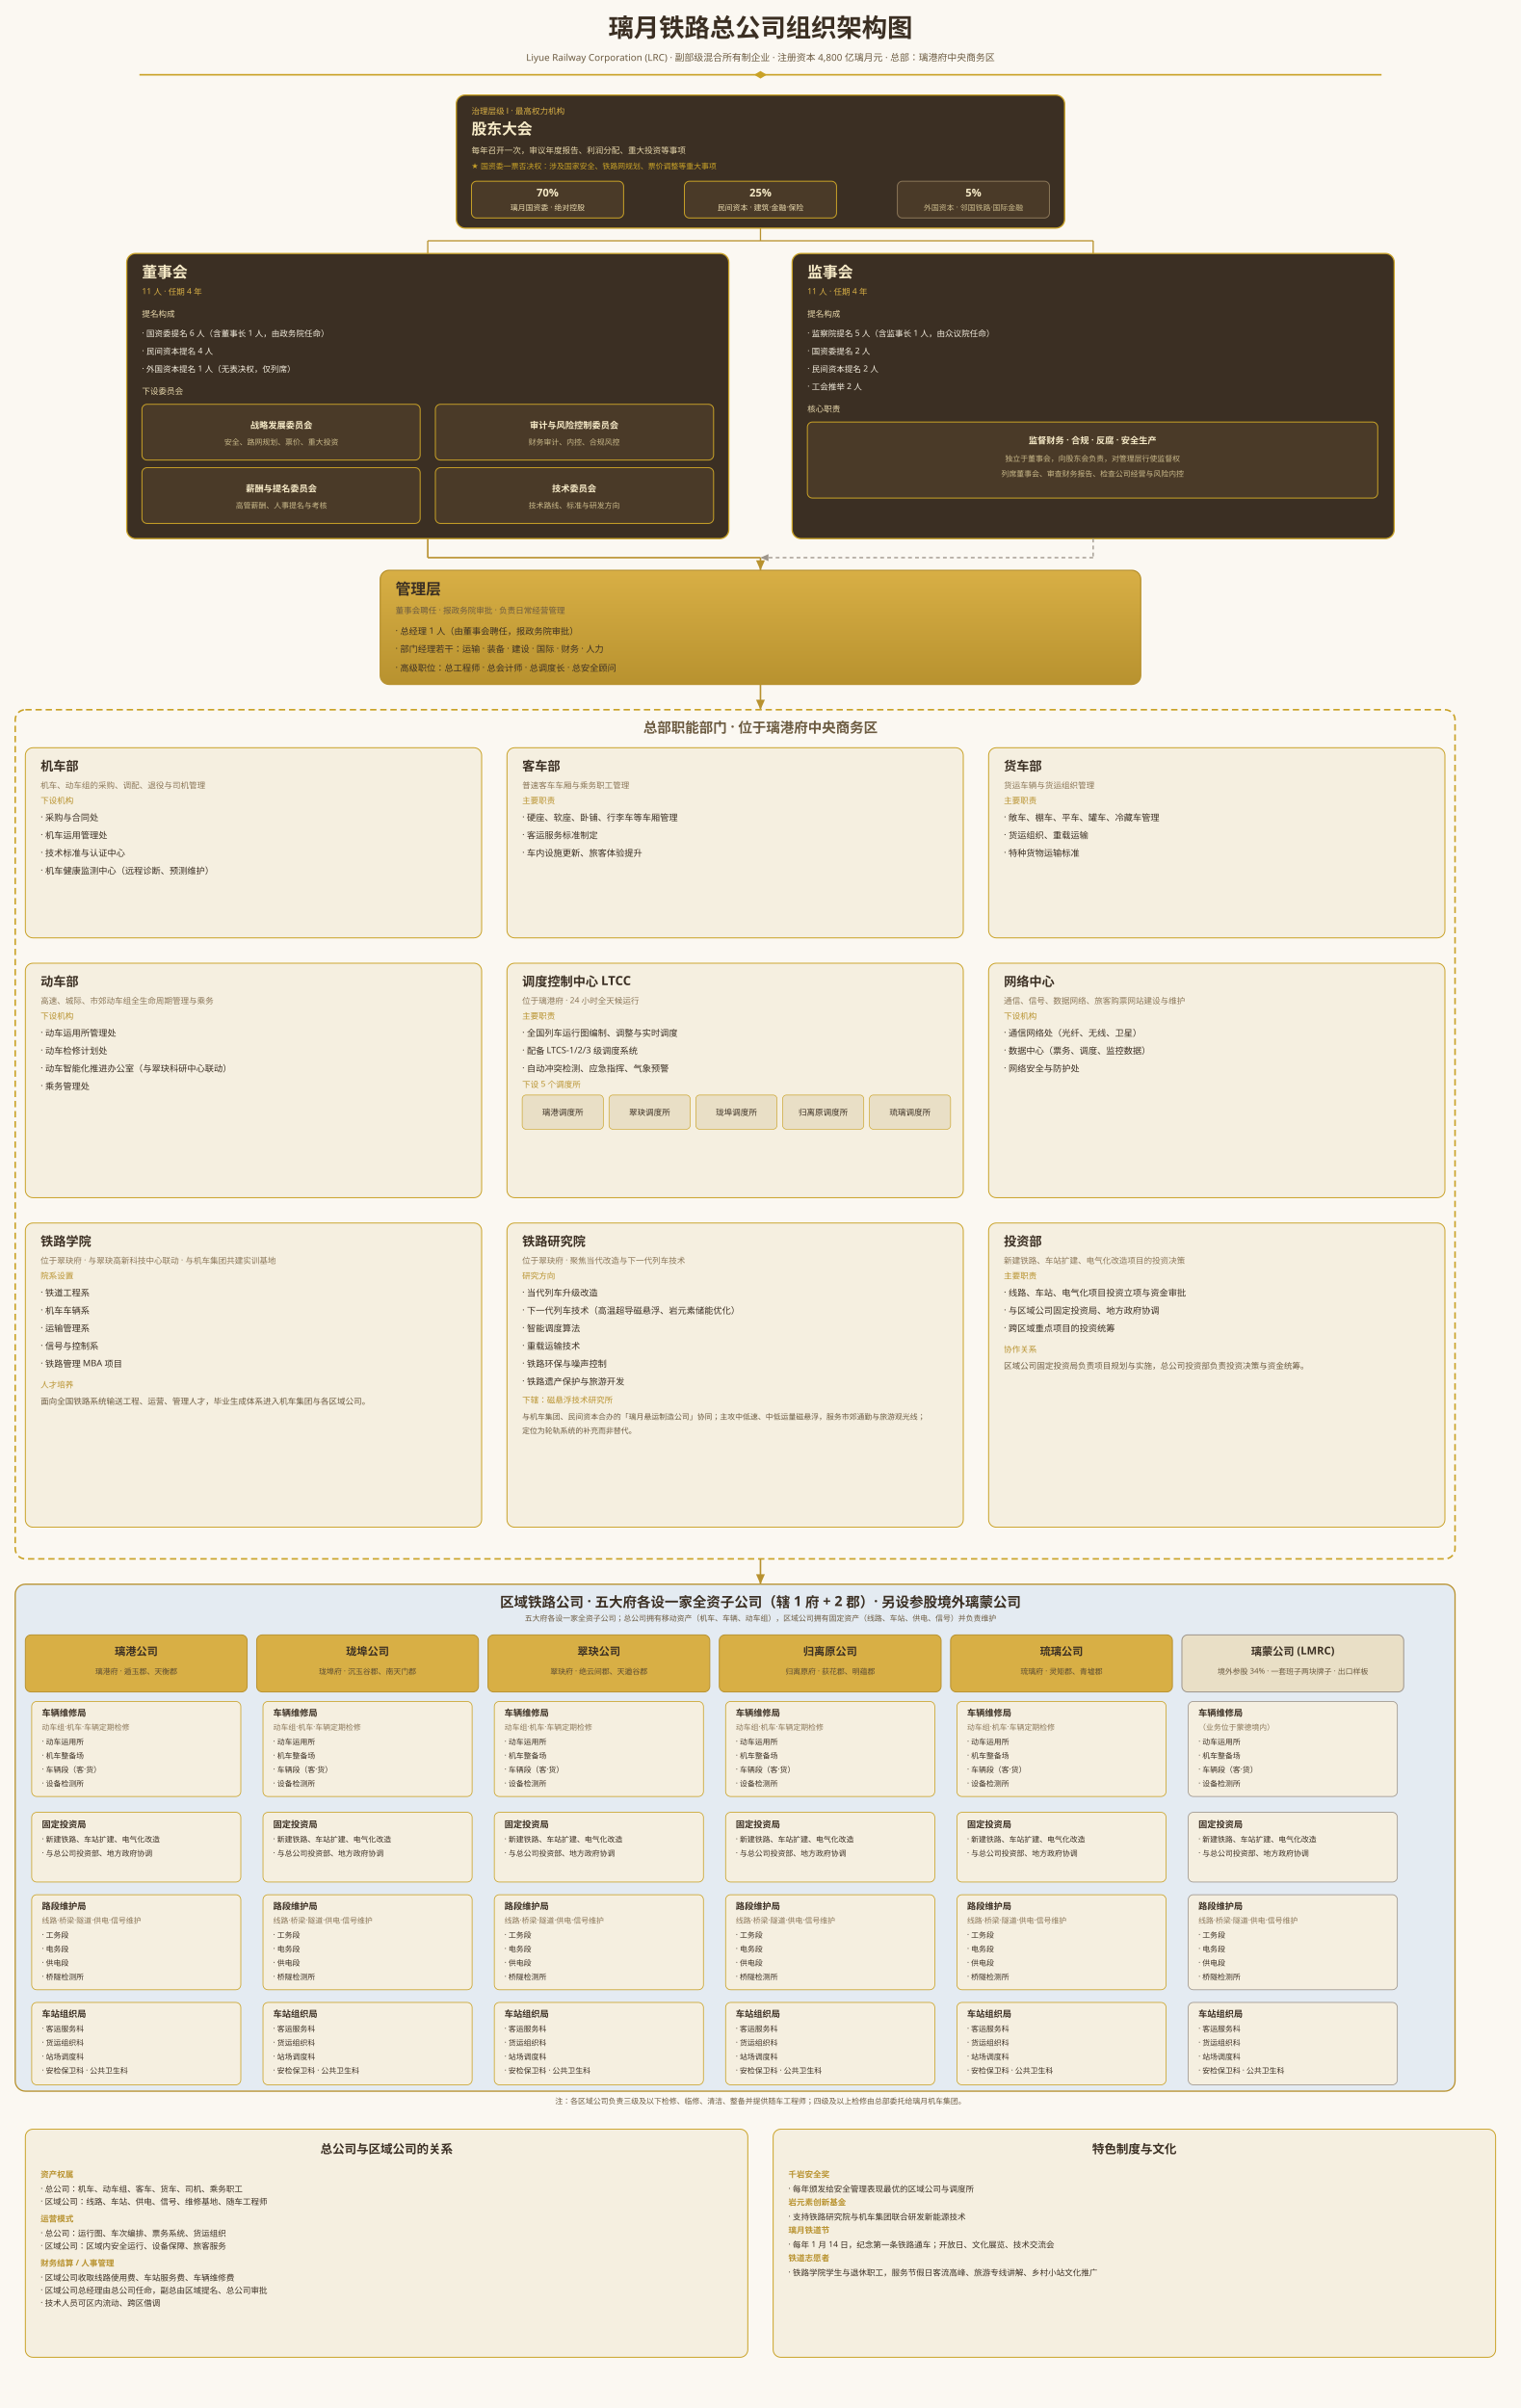
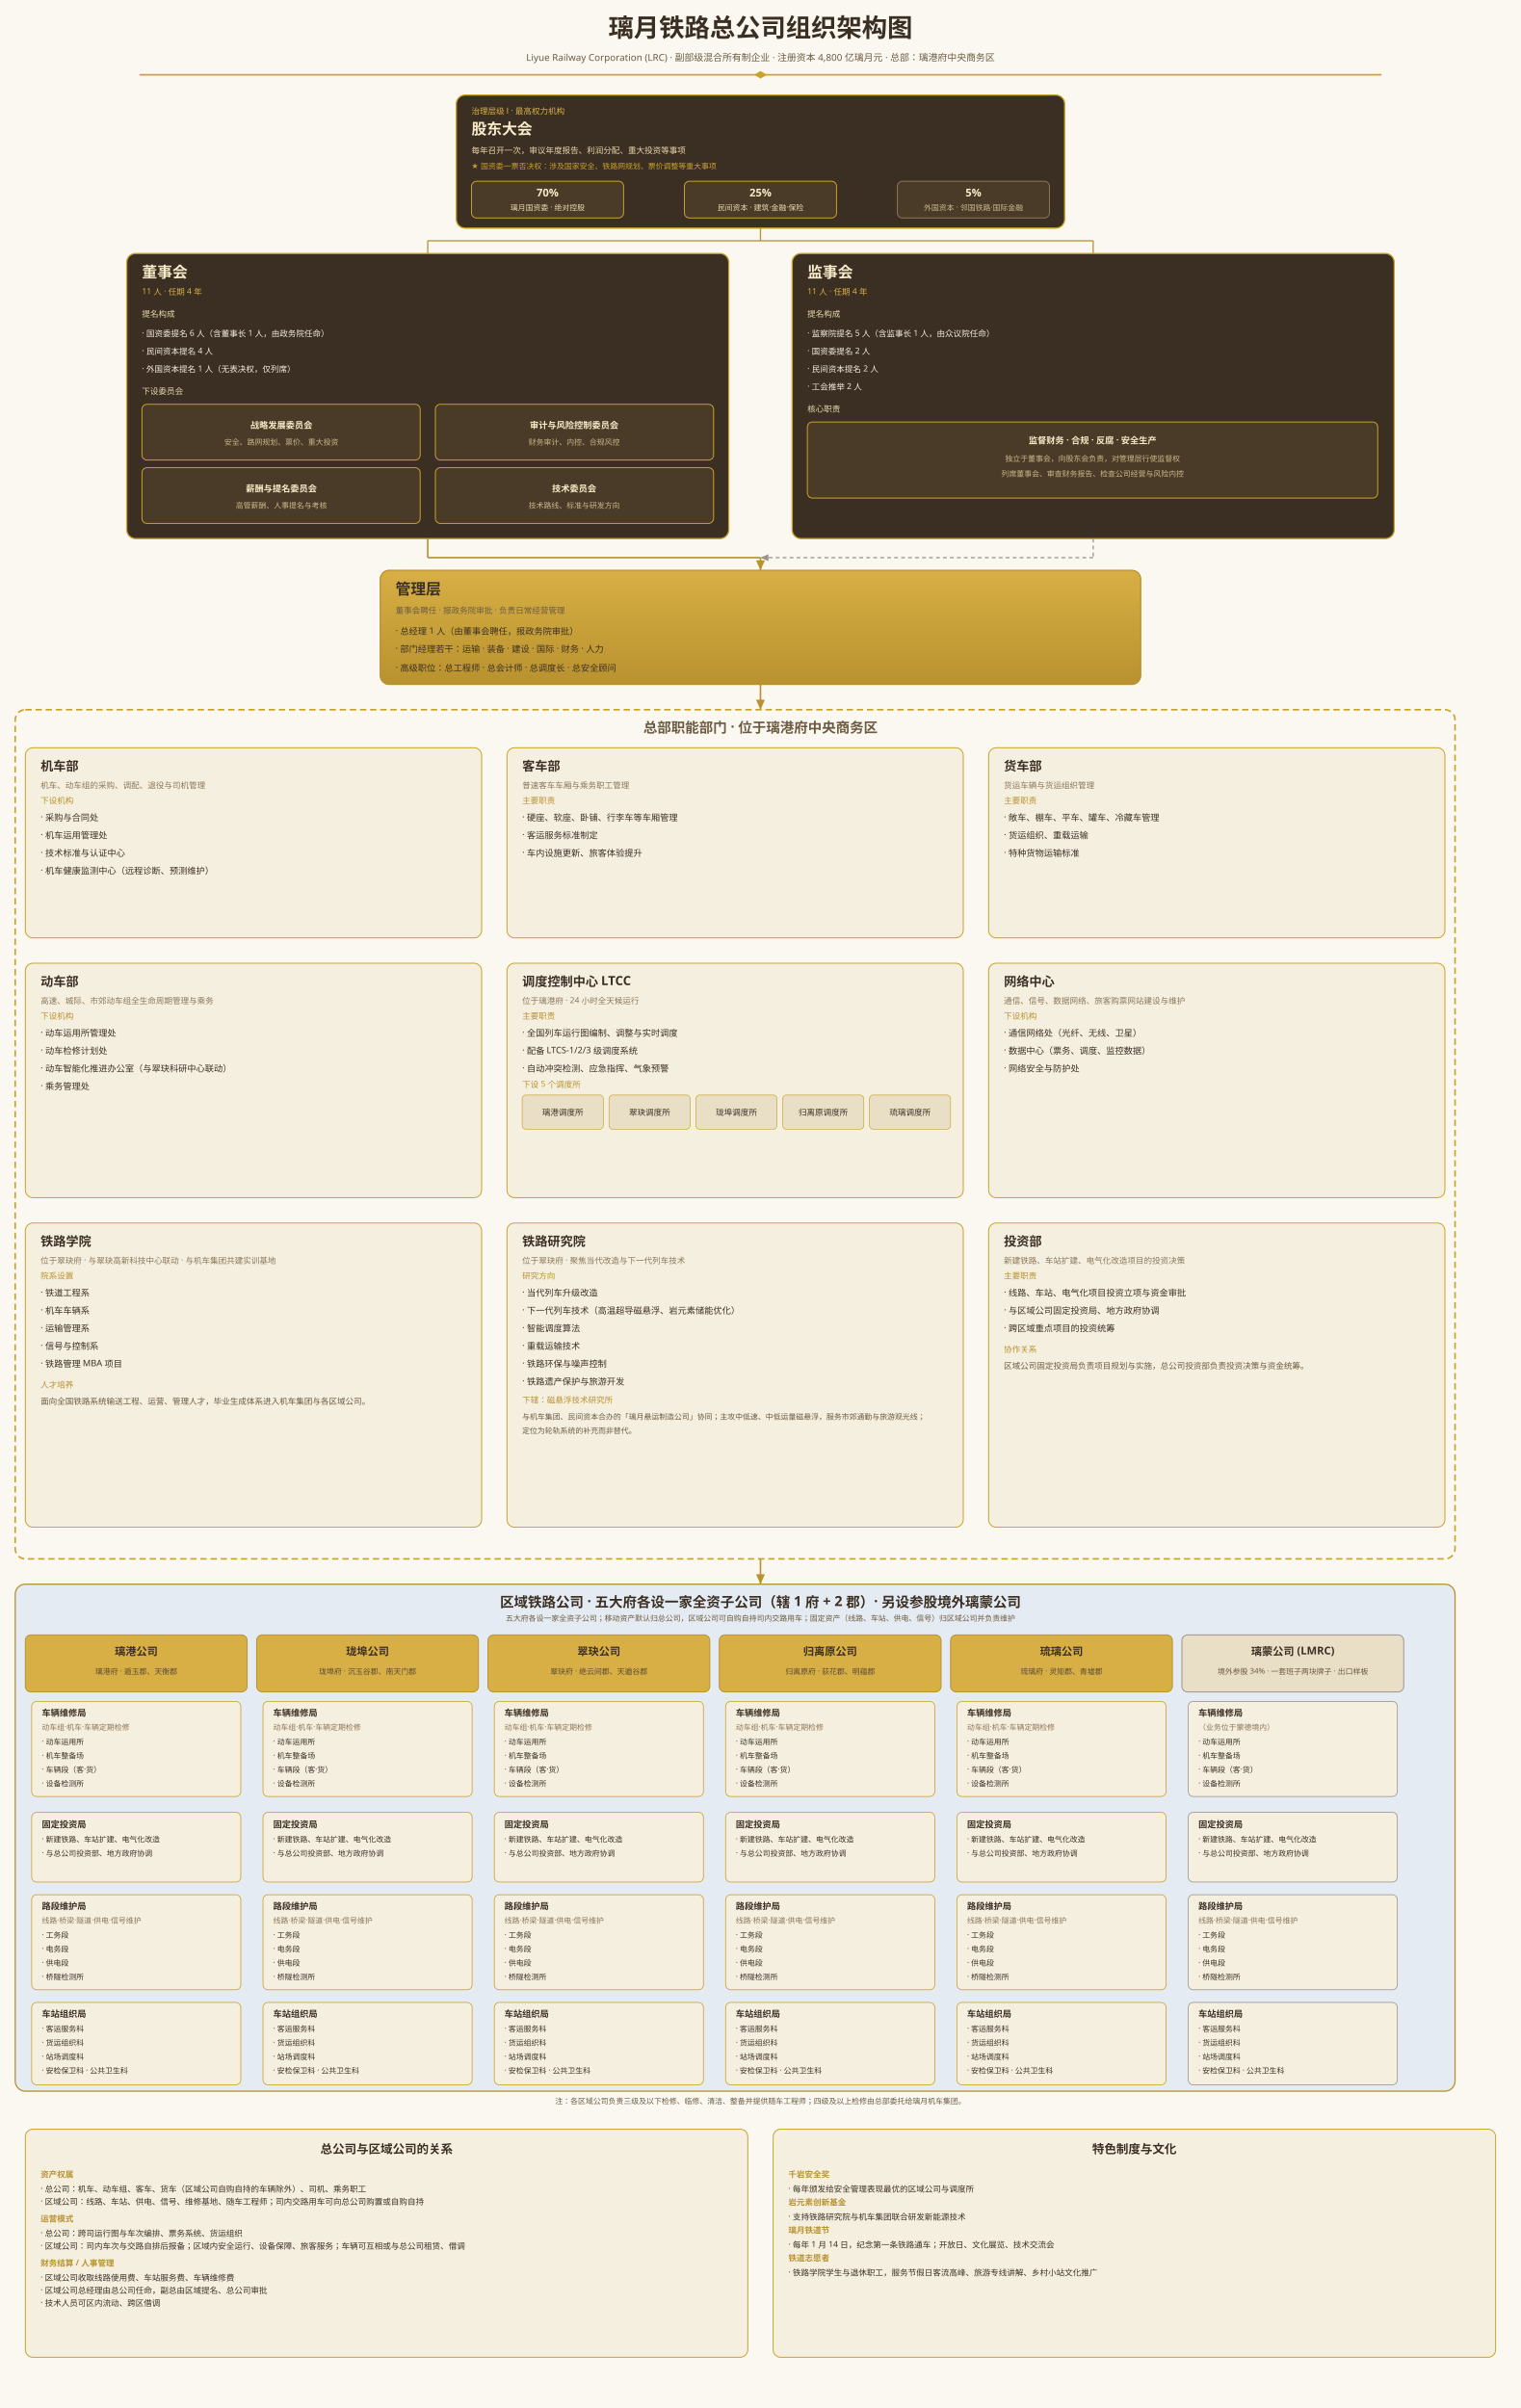
<svg xmlns="http://www.w3.org/2000/svg" viewBox="0 0 2400 3800" font-family="'Microsoft YaHei','PingFang SC','Noto Sans SC',sans-serif">
  <defs>
    <linearGradient id="goldTop" x1="0" y1="0" x2="0" y2="1">
      <stop offset="0" stop-color="#D8AF45" />
      <stop offset="1" stop-color="#B8922F" />
    </linearGradient>
    <marker id="arrow" viewBox="0 0 10 10" refX="9" refY="5" markerWidth="7" markerHeight="7" orient="auto-start-reverse">
      <path d="M 0 1 L 9 5 L 0 9 Z" fill="#B8922F" />
    </marker>
    <marker id="arrowDash" viewBox="0 0 10 10" refX="9" refY="5" markerWidth="7" markerHeight="7" orient="auto-start-reverse">
      <path d="M 0 1 L 9 5 L 0 9 Z" fill="#9C948A" />
    </marker>
  </defs>
  <rect width="2400" height="3800" fill="#FBF8F2" />
  <text x="1200" y="58" text-anchor="middle" font-size="40" font-weight="700" fill="#3B2F23">璃月铁路总公司组织架构图</text>
  <text x="1200" y="96" text-anchor="middle" font-size="15" fill="#6B5A40">Liyue Railway Corporation (LRC) · 副部级混合所有制企业 · 注册资本 4,800 亿璃月元 · 总部：璃港府中央商务区</text>
  <line x1="220" y1="118" x2="2180" y2="118" stroke="#C9A227" stroke-width="2.5" />
  <polygon points="1200,112 1210,118 1200,124 1190,118" fill="#C9A227" />
  <g>
    <rect x="720" y="150" width="960" height="210" rx="14" fill="#3B2F23" stroke="#C9A227" stroke-width="2" />
    <text x="744" y="180" font-size="13" fill="#D8AF45">治理层级 Ⅰ · 最高权力机构</text>
    <text x="744" y="212" font-size="24" font-weight="700" fill="#F7EBC8">股东大会</text>
    <text x="744" y="242" font-size="13" fill="#E8D8AC">每年召开一次，审议年度报告、利润分配、重大投资等事项</text>
    <text x="744" y="266" font-size="12" fill="#C9A227">★ 国资委一票否决权：涉及国家安全、铁路网规划、票价调整等重大事项</text>
    <g>
      <rect x="744" y="286" width="240" height="58" rx="8" fill="#4A3A28" stroke="#C9A227" stroke-width="1.5" />
      <text x="864" y="310" text-anchor="middle" font-size="17" font-weight="700" fill="#F7EBC8">70%</text>
      <text x="864" y="332" text-anchor="middle" font-size="12" fill="#E8D8AC">璃月国资委 · 绝对控股</text>
      <rect x="1080" y="286" width="240" height="58" rx="8" fill="#4A3A28" stroke="#C9A227" stroke-width="1.5" />
      <text x="1200" y="310" text-anchor="middle" font-size="17" font-weight="700" fill="#F7EBC8">25%</text>
      <text x="1200" y="332" text-anchor="middle" font-size="12" fill="#E8D8AC">民间资本 · 建筑·金融·保险</text>
      <rect x="1416" y="286" width="240" height="58" rx="8" fill="#4A3A28" stroke="#8A7658" stroke-width="1.5" />
      <text x="1536" y="310" text-anchor="middle" font-size="17" font-weight="700" fill="#F7EBC8">5%</text>
      <text x="1536" y="332" text-anchor="middle" font-size="12" fill="#C9B98A">外国资本 · 邻国铁路·国际金融</text>
    </g>
  </g>
  <path d="M 675 400 V 380 M 1725 380 V 400 M 675 380 H 1725 M 1200 360 V 380" fill="none" stroke="#B8922F" stroke-width="2" />
  <g>
    <rect x="200" y="400" width="950" height="450" rx="14" fill="#3B2F23" stroke="#C9A227" stroke-width="2" />
    <text x="224" y="438" font-size="24" font-weight="700" fill="#F7EBC8">董事会</text>
    <text x="224" y="464" font-size="13" fill="#D8AF45">11 人 · 任期 4 年</text>
    <text x="224" y="500" font-size="13" fill="#E8D8AC">提名构成</text>
    <text x="224" y="530" font-size="13" fill="#F3EDDE">· 国资委提名 6 人（含董事长 1 人，由政务院任命）</text>
    <text x="224" y="558" font-size="13" fill="#F3EDDE">· 民间资本提名 4 人</text>
    <text x="224" y="586" font-size="13" fill="#F3EDDE">· 外国资本提名 1 人（无表决权，仅列席）</text>
    <text x="224" y="622" font-size="13" fill="#E8D8AC">下设委员会</text>
    <rect x="224" y="638" width="439" height="88" rx="8" fill="#4A3A28" stroke="#C9A227" stroke-width="1.5" />
    <text x="444" y="676" text-anchor="middle" font-size="14" font-weight="700" fill="#F7EBC8">战略发展委员会</text>
    <text x="444" y="702" text-anchor="middle" font-size="12" fill="#C9B98A">安全、路网规划、票价、重大投资</text>
    <rect x="687" y="638" width="439" height="88" rx="8" fill="#4A3A28" stroke="#C9A227" stroke-width="1.5" />
    <text x="906" y="676" text-anchor="middle" font-size="14" font-weight="700" fill="#F7EBC8">审计与风险控制委员会</text>
    <text x="906" y="702" text-anchor="middle" font-size="12" fill="#C9B98A">财务审计、内控、合规风控</text>
    <rect x="224" y="738" width="439" height="88" rx="8" fill="#4A3A28" stroke="#C9A227" stroke-width="1.5" />
    <text x="444" y="776" text-anchor="middle" font-size="14" font-weight="700" fill="#F7EBC8">薪酬与提名委员会</text>
    <text x="444" y="802" text-anchor="middle" font-size="12" fill="#C9B98A">高管薪酬、人事提名与考核</text>
    <rect x="687" y="738" width="439" height="88" rx="8" fill="#4A3A28" stroke="#C9A227" stroke-width="1.5" />
    <text x="906" y="776" text-anchor="middle" font-size="14" font-weight="700" fill="#F7EBC8">技术委员会</text>
    <text x="906" y="802" text-anchor="middle" font-size="12" fill="#C9B98A">技术路线、标准与研发方向</text>
  </g>
  <g>
    <rect x="1250" y="400" width="950" height="450" rx="14" fill="#3B2F23" stroke="#C9A227" stroke-width="2" />
    <text x="1274" y="438" font-size="24" font-weight="700" fill="#F7EBC8">监事会</text>
    <text x="1274" y="464" font-size="13" fill="#D8AF45">11 人 · 任期 4 年</text>
    <text x="1274" y="500" font-size="13" fill="#E8D8AC">提名构成</text>
    <text x="1274" y="530" font-size="13" fill="#F3EDDE">· 监察院提名 5 人（含监事长 1 人，由众议院任命）</text>
    <text x="1274" y="558" font-size="13" fill="#F3EDDE">· 国资委提名 2 人</text>
    <text x="1274" y="586" font-size="13" fill="#F3EDDE">· 民间资本提名 2 人</text>
    <text x="1274" y="614" font-size="13" fill="#F3EDDE">· 工会推举 2 人</text>
    <text x="1274" y="650" font-size="13" fill="#E8D8AC">核心职责</text>
    <rect x="1274" y="666" width="900" height="120" rx="8" fill="#4A3A28" stroke="#C9A227" stroke-width="1.5" />
    <text x="1724" y="700" text-anchor="middle" font-size="14" font-weight="700" fill="#F7EBC8">监督财务 · 合规 · 反腐 · 安全生产</text>
    <text x="1724" y="728" text-anchor="middle" font-size="12" fill="#C9B98A">独立于董事会，向股东会负责，对管理层行使监督权</text>
    <text x="1724" y="752" text-anchor="middle" font-size="12" fill="#C9B98A">列席董事会、审查财务报告、检查公司经营与风险内控</text>
  </g>
  <path d="M 675 850 V 880 M 675 880 H 1200 M 1200 880 V 900" fill="none" stroke="#B8922F" stroke-width="2.5" marker-end="url(#arrow)" />
  <path d="M 1725 850 V 880 M 1725 880 H 1200" fill="none" stroke="#9C948A" stroke-width="2" stroke-dasharray="6 5" marker-end="url(#arrowDash)" />
  <g>
    <rect x="600" y="900" width="1200" height="180" rx="14" fill="url(#goldTop)" stroke="#B8922F" stroke-width="2" />
    <text x="624" y="938" font-size="24" font-weight="700" fill="#3B2F23">管理层</text>
    <text x="624" y="968" font-size="13" fill="#6B5A40">董事会聘任 · 报政务院审批 · 负责日常经营管理</text>
    <text x="624" y="1000" font-size="14" fill="#3B2F23">· 总经理 1 人（由董事会聘任，报政务院审批）</text>
    <text x="624" y="1028" font-size="14" fill="#3B2F23">· 部门经理若干：运输 · 装备 · 建设 · 国际 · 财务 · 人力</text>
    <text x="624" y="1058" font-size="14" fill="#3B2F23">· 高级职位：总工程师 · 总会计师 · 总调度长 · 总安全顾问</text>
  </g>
  <path d="M 1200 1080 V 1120" fill="none" stroke="#B8922F" stroke-width="2.5" marker-end="url(#arrow)" />
  <g>
    <rect x="24" y="1120" width="2272" height="1340" rx="16" fill="none" stroke="#C9A227" stroke-width="2.5" stroke-dasharray="10 6" />
    <text x="1200" y="1156" text-anchor="middle" font-size="22" font-weight="700" fill="#6B5A40">总部职能部门 · 位于璃港府中央商务区</text>
    <g>
      <rect x="40" y="1180" width="720" height="300" rx="12" fill="#F5EFE0" stroke="#C9A227" stroke-width="1.5" />
      <text x="64" y="1216" font-size="20" font-weight="700" fill="#3B2F23">机车部</text>
      <text x="64" y="1244" font-size="13" fill="#8A7658">机车、动车组的采购、调配、退役与司机管理</text>
      <text x="64" y="1268" font-size="13" fill="#B8922F">下设机构</text>
      <text x="64" y="1294" font-size="14" fill="#3B2F23">· 采购与合同处</text>
      <text x="64" y="1322" font-size="14" fill="#3B2F23">· 机车运用管理处</text>
      <text x="64" y="1350" font-size="14" fill="#3B2F23">· 技术标准与认证中心</text>
      <text x="64" y="1378" font-size="14" fill="#3B2F23">· 机车健康监测中心（远程诊断、预测维护）</text>
    </g>
    <g>
      <rect x="800" y="1180" width="720" height="300" rx="12" fill="#F5EFE0" stroke="#C9A227" stroke-width="1.5" />
      <text x="824" y="1216" font-size="20" font-weight="700" fill="#3B2F23">客车部</text>
      <text x="824" y="1244" font-size="13" fill="#8A7658">普速客车车厢与乘务职工管理</text>
      <text x="824" y="1268" font-size="13" fill="#B8922F">主要职责</text>
      <text x="824" y="1294" font-size="14" fill="#3B2F23">· 硬座、软座、卧铺、行李车等车厢管理</text>
      <text x="824" y="1322" font-size="14" fill="#3B2F23">· 客运服务标准制定</text>
      <text x="824" y="1350" font-size="14" fill="#3B2F23">· 车内设施更新、旅客体验提升</text>
    </g>
    <g>
      <rect x="1560" y="1180" width="720" height="300" rx="12" fill="#F5EFE0" stroke="#C9A227" stroke-width="1.5" />
      <text x="1584" y="1216" font-size="20" font-weight="700" fill="#3B2F23">货车部</text>
      <text x="1584" y="1244" font-size="13" fill="#8A7658">货运车辆与货运组织管理</text>
      <text x="1584" y="1268" font-size="13" fill="#B8922F">主要职责</text>
      <text x="1584" y="1294" font-size="14" fill="#3B2F23">· 敞车、棚车、平车、罐车、冷藏车管理</text>
      <text x="1584" y="1322" font-size="14" fill="#3B2F23">· 货运组织、重载运输</text>
      <text x="1584" y="1350" font-size="14" fill="#3B2F23">· 特种货物运输标准</text>
    </g>
    <g>
      <rect x="40" y="1520" width="720" height="370" rx="12" fill="#F5EFE0" stroke="#C9A227" stroke-width="1.5" />
      <text x="64" y="1556" font-size="20" font-weight="700" fill="#3B2F23">动车部</text>
      <text x="64" y="1584" font-size="13" fill="#8A7658">高速、城际、市郊动车组全生命周期管理与乘务</text>
      <text x="64" y="1608" font-size="13" fill="#B8922F">下设机构</text>
      <text x="64" y="1634" font-size="14" fill="#3B2F23">· 动车运用所管理处</text>
      <text x="64" y="1662" font-size="14" fill="#3B2F23">· 动车检修计划处</text>
      <text x="64" y="1690" font-size="14" fill="#3B2F23">· 动车智能化推进办公室（与翠玦科研中心联动）</text>
      <text x="64" y="1718" font-size="14" fill="#3B2F23">· 乘务管理处</text>
    </g>
    <g>
      <rect x="800" y="1520" width="720" height="370" rx="12" fill="#F5EFE0" stroke="#C9A227" stroke-width="1.5" />
      <text x="824" y="1556" font-size="20" font-weight="700" fill="#3B2F23">调度控制中心 LTCC</text>
      <text x="824" y="1584" font-size="13" fill="#8A7658">位于璃港府 · 24 小时全天候运行</text>
      <text x="824" y="1608" font-size="13" fill="#B8922F">主要职责</text>
      <text x="824" y="1634" font-size="14" fill="#3B2F23">· 全国列车运行图编制、调整与实时调度</text>
      <text x="824" y="1662" font-size="14" fill="#3B2F23">· 配备 LTCS-1/2/3 级调度系统</text>
      <text x="824" y="1690" font-size="14" fill="#3B2F23">· 自动冲突检测、应急指挥、气象预警</text>
      <text x="824" y="1716" font-size="13" fill="#B8922F">下设 5 个调度所</text>
      <g>
        <rect x="824" y="1728" width="128" height="54" rx="6" fill="#E9DFC6" stroke="#C9A227" stroke-width="1" />
        <text x="888" y="1760" text-anchor="middle" font-size="13" fill="#3B2F23">璃港调度所</text>
        <rect x="961" y="1728" width="128" height="54" rx="6" fill="#E9DFC6" stroke="#C9A227" stroke-width="1" />
        <text x="1025" y="1760" text-anchor="middle" font-size="13" fill="#3B2F23">翠玦调度所</text>
        <rect x="1098" y="1728" width="128" height="54" rx="6" fill="#E9DFC6" stroke="#C9A227" stroke-width="1" />
        <text x="1162" y="1760" text-anchor="middle" font-size="13" fill="#3B2F23">珑埠调度所</text>
        <rect x="1235" y="1728" width="128" height="54" rx="6" fill="#E9DFC6" stroke="#C9A227" stroke-width="1" />
        <text x="1299" y="1760" text-anchor="middle" font-size="13" fill="#3B2F23">归离原调度所</text>
        <rect x="1372" y="1728" width="128" height="54" rx="6" fill="#E9DFC6" stroke="#C9A227" stroke-width="1" />
        <text x="1436" y="1760" text-anchor="middle" font-size="13" fill="#3B2F23">琉璃调度所</text>
      </g>
    </g>
    <g>
      <rect x="1560" y="1520" width="720" height="370" rx="12" fill="#F5EFE0" stroke="#C9A227" stroke-width="1.5" />
      <text x="1584" y="1556" font-size="20" font-weight="700" fill="#3B2F23">网络中心</text>
      <text x="1584" y="1584" font-size="13" fill="#8A7658">通信、信号、数据网络、旅客购票网站建设与维护</text>
      <text x="1584" y="1608" font-size="13" fill="#B8922F">下设机构</text>
      <text x="1584" y="1634" font-size="14" fill="#3B2F23">· 通信网络处（光纤、无线、卫星）</text>
      <text x="1584" y="1662" font-size="14" fill="#3B2F23">· 数据中心（票务、调度、监控数据）</text>
      <text x="1584" y="1690" font-size="14" fill="#3B2F23">· 网络安全与防护处</text>
    </g>
    <g>
      <rect x="40" y="1930" width="720" height="480" rx="12" fill="#F5EFE0" stroke="#C9A227" stroke-width="1.5" />
      <text x="64" y="1966" font-size="20" font-weight="700" fill="#3B2F23">铁路学院</text>
      <text x="64" y="1994" font-size="13" fill="#8A7658">位于翠玦府 · 与翠玦高新科技中心联动 · 与机车集团共建实训基地</text>
      <text x="64" y="2018" font-size="13" fill="#B8922F">院系设置</text>
      <text x="64" y="2044" font-size="14" fill="#3B2F23">· 铁道工程系</text>
      <text x="64" y="2072" font-size="14" fill="#3B2F23">· 机车车辆系</text>
      <text x="64" y="2100" font-size="14" fill="#3B2F23">· 运输管理系</text>
      <text x="64" y="2128" font-size="14" fill="#3B2F23">· 信号与控制系</text>
      <text x="64" y="2156" font-size="14" fill="#3B2F23">· 铁路管理 MBA 项目</text>
      <text x="64" y="2190" font-size="13" fill="#B8922F">人才培养</text>
      <text x="64" y="2216" font-size="13" fill="#6B5A40">面向全国铁路系统输送工程、运营、管理人才，毕业生成体系进入机车集团与各区域公司。</text>
    </g>
    <g>
      <rect x="800" y="1930" width="720" height="480" rx="12" fill="#F5EFE0" stroke="#C9A227" stroke-width="1.5" />
      <text x="824" y="1966" font-size="20" font-weight="700" fill="#3B2F23">铁路研究院</text>
      <text x="824" y="1994" font-size="13" fill="#8A7658">位于翠玦府 · 聚焦当代改造与下一代列车技术</text>
      <text x="824" y="2018" font-size="13" fill="#B8922F">研究方向</text>
      <text x="824" y="2044" font-size="14" fill="#3B2F23">· 当代列车升级改造</text>
      <text x="824" y="2072" font-size="14" fill="#3B2F23">· 下一代列车技术（高温超导磁悬浮、岩元素储能优化）</text>
      <text x="824" y="2100" font-size="14" fill="#3B2F23">· 智能调度算法</text>
      <text x="824" y="2128" font-size="14" fill="#3B2F23">· 重载运输技术</text>
      <text x="824" y="2156" font-size="14" fill="#3B2F23">· 铁路环保与噪声控制</text>
      <text x="824" y="2184" font-size="14" fill="#3B2F23">· 铁路遗产保护与旅游开发</text>
      <text x="824" y="2214" font-size="13" fill="#B8922F">下辖：磁悬浮技术研究所</text>
      <text x="824" y="2240" font-size="12" fill="#6B5A40">与机车集团、民间资本合办的「璃月悬运制造公司」协同；主攻中低速、中低运量磁悬浮，服务市郊通勤与旅游观光线；</text>
      <text x="824" y="2262" font-size="12" fill="#6B5A40">定位为轮轨系统的补充而非替代。</text>
    </g>
    <g>
      <rect x="1560" y="1930" width="720" height="480" rx="12" fill="#F5EFE0" stroke="#C9A227" stroke-width="1.5" />
      <text x="1584" y="1966" font-size="20" font-weight="700" fill="#3B2F23">投资部</text>
      <text x="1584" y="1994" font-size="13" fill="#8A7658">新建铁路、车站扩建、电气化改造项目的投资决策</text>
      <text x="1584" y="2018" font-size="13" fill="#B8922F">主要职责</text>
      <text x="1584" y="2044" font-size="14" fill="#3B2F23">· 线路、车站、电气化项目投资立项与资金审批</text>
      <text x="1584" y="2072" font-size="14" fill="#3B2F23">· 与区域公司固定投资局、地方政府协调</text>
      <text x="1584" y="2100" font-size="14" fill="#3B2F23">· 跨区域重点项目的投资统筹</text>
      <text x="1584" y="2134" font-size="13" fill="#B8922F">协作关系</text>
      <text x="1584" y="2160" font-size="13" fill="#6B5A40">区域公司固定投资局负责项目规划与实施，总公司投资部负责投资决策与资金统筹。</text>
    </g>
  </g>
  <path d="M 1200 2460 V 2500" fill="none" stroke="#B8922F" stroke-width="2.5" marker-end="url(#arrow)" />
  <g>
    <rect x="24" y="2500" width="2272" height="800" rx="16" fill="#E4EBF2" stroke="#B8922F" stroke-width="2" />
    <text x="1200" y="2536" text-anchor="middle" font-size="22" font-weight="700" fill="#3B2F23">区域铁路公司 · 五大府各设一家全资子公司（辖 1 府 + 2 郡）· 另设参股境外璃蒙公司</text>
-     <text x="1200" y="2558" text-anchor="middle" font-size="12" fill="#6B5A40">五大府各设一家全资子公司；总公司拥有移动资产（机车、车辆、动车组），区域公司拥有固定资产（线路、车站、供电、信号）并负责维护</text>
+     <text x="1200" y="2558" text-anchor="middle" font-size="12" fill="#6B5A40">五大府各设一家全资子公司；移动资产默认归总公司，区域公司可自购自持司内交路用车；固定资产（线路、车站、供电、信号）归区域公司并负责维护</text>
    <g font-size="15" font-weight="700" fill="#3B2F23">
      <rect x="40" y="2580" width="350" height="90" rx="9" fill="#D8AF45" stroke="#B8922F" stroke-width="1.5" />
      <text x="215" y="2612" text-anchor="middle" font-size="17">璃港公司</text>
      <text x="215" y="2642" text-anchor="middle" font-size="12" font-weight="400" fill="#5A4A30">璃港府 · 遁玉郡、天衡郡</text>
      <rect x="405" y="2580" width="350" height="90" rx="9" fill="#D8AF45" stroke="#B8922F" stroke-width="1.5" />
      <text x="580" y="2612" text-anchor="middle" font-size="17">珑埠公司</text>
      <text x="580" y="2642" text-anchor="middle" font-size="12" font-weight="400" fill="#5A4A30">珑埠府 · 沉玉谷郡、南天门郡</text>
      <rect x="770" y="2580" width="350" height="90" rx="9" fill="#D8AF45" stroke="#B8922F" stroke-width="1.5" />
      <text x="945" y="2612" text-anchor="middle" font-size="17">翠玦公司</text>
      <text x="945" y="2642" text-anchor="middle" font-size="12" font-weight="400" fill="#5A4A30">翠玦府 · 绝云间郡、天遒谷郡</text>
      <rect x="1135" y="2580" width="350" height="90" rx="9" fill="#D8AF45" stroke="#B8922F" stroke-width="1.5" />
      <text x="1310" y="2612" text-anchor="middle" font-size="17">归离原公司</text>
      <text x="1310" y="2642" text-anchor="middle" font-size="12" font-weight="400" fill="#5A4A30">归离原府 · 荻花郡、明蕴郡</text>
      <rect x="1500" y="2580" width="350" height="90" rx="9" fill="#D8AF45" stroke="#B8922F" stroke-width="1.5" />
      <text x="1675" y="2612" text-anchor="middle" font-size="17">琉璃公司</text>
      <text x="1675" y="2642" text-anchor="middle" font-size="12" font-weight="400" fill="#5A4A30">琉璃府 · 灵矩郡、青墟郡</text>
      <rect x="1865" y="2580" width="350" height="90" rx="9" fill="#E9DFC6" stroke="#9C948A" stroke-width="1.5" />
      <text x="2040" y="2612" text-anchor="middle" font-size="17" fill="#3B2F23">璃蒙公司 (LMRC)</text>
      <text x="2040" y="2642" text-anchor="middle" font-size="12" font-weight="400" fill="#6B5A40">境外参股 34% · 一套班子两块牌子 · 出口样板</text>
    </g>
    <g font-size="14" fill="#3B2F23">
      <g>
        <rect x="50" y="2685" width="330" height="150" rx="8" fill="#F5EFE0" stroke="#C9A227" stroke-width="1.2" />
        <text x="66" y="2708" font-size="14" font-weight="700">车辆维修局</text>
        <text x="66" y="2730" font-size="12" fill="#8A7658">动车组·机车·车辆定期检修</text>
        <text x="66" y="2752" font-size="12">· 动车运用所</text>
        <text x="66" y="2774" font-size="12">· 机车整备场</text>
        <text x="66" y="2796" font-size="12">· 车辆段（客·货）</text>
        <text x="66" y="2818" font-size="12">· 设备检测所</text>
        <rect x="415" y="2685" width="330" height="150" rx="8" fill="#F5EFE0" stroke="#C9A227" stroke-width="1.2" />
        <text x="431" y="2708" font-size="14" font-weight="700">车辆维修局</text>
        <text x="431" y="2730" font-size="12" fill="#8A7658">动车组·机车·车辆定期检修</text>
        <text x="431" y="2752" font-size="12">· 动车运用所</text>
        <text x="431" y="2774" font-size="12">· 机车整备场</text>
        <text x="431" y="2796" font-size="12">· 车辆段（客·货）</text>
        <text x="431" y="2818" font-size="12">· 设备检测所</text>
        <rect x="780" y="2685" width="330" height="150" rx="8" fill="#F5EFE0" stroke="#C9A227" stroke-width="1.2" />
        <text x="796" y="2708" font-size="14" font-weight="700">车辆维修局</text>
        <text x="796" y="2730" font-size="12" fill="#8A7658">动车组·机车·车辆定期检修</text>
        <text x="796" y="2752" font-size="12">· 动车运用所</text>
        <text x="796" y="2774" font-size="12">· 机车整备场</text>
        <text x="796" y="2796" font-size="12">· 车辆段（客·货）</text>
        <text x="796" y="2818" font-size="12">· 设备检测所</text>
        <rect x="1145" y="2685" width="330" height="150" rx="8" fill="#F5EFE0" stroke="#C9A227" stroke-width="1.2" />
        <text x="1161" y="2708" font-size="14" font-weight="700">车辆维修局</text>
        <text x="1161" y="2730" font-size="12" fill="#8A7658">动车组·机车·车辆定期检修</text>
        <text x="1161" y="2752" font-size="12">· 动车运用所</text>
        <text x="1161" y="2774" font-size="12">· 机车整备场</text>
        <text x="1161" y="2796" font-size="12">· 车辆段（客·货）</text>
        <text x="1161" y="2818" font-size="12">· 设备检测所</text>
        <rect x="1510" y="2685" width="330" height="150" rx="8" fill="#F5EFE0" stroke="#C9A227" stroke-width="1.2" />
        <text x="1526" y="2708" font-size="14" font-weight="700">车辆维修局</text>
        <text x="1526" y="2730" font-size="12" fill="#8A7658">动车组·机车·车辆定期检修</text>
        <text x="1526" y="2752" font-size="12">· 动车运用所</text>
        <text x="1526" y="2774" font-size="12">· 机车整备场</text>
        <text x="1526" y="2796" font-size="12">· 车辆段（客·货）</text>
        <text x="1526" y="2818" font-size="12">· 设备检测所</text>
        <rect x="1875" y="2685" width="330" height="150" rx="8" fill="#F5EFE0" stroke="#9C948A" stroke-width="1.2" />
        <text x="1891" y="2708" font-size="14" font-weight="700">车辆维修局</text>
        <text x="1891" y="2730" font-size="12" fill="#8A7658">（业务位于蒙德境内）</text>
        <text x="1891" y="2752" font-size="12">· 动车运用所</text>
        <text x="1891" y="2774" font-size="12">· 机车整备场</text>
        <text x="1891" y="2796" font-size="12">· 车辆段（客·货）</text>
        <text x="1891" y="2818" font-size="12">· 设备检测所</text>
      </g>
      <g>
        <rect x="50" y="2860" width="330" height="110" rx="8" fill="#F5EFE0" stroke="#C9A227" stroke-width="1.2" />
        <text x="66" y="2884" font-size="14" font-weight="700">固定投资局</text>
        <text x="66" y="2906" font-size="12">· 新建铁路、车站扩建、电气化改造</text>
        <text x="66" y="2928" font-size="12">· 与总公司投资部、地方政府协调</text>
        <rect x="415" y="2860" width="330" height="110" rx="8" fill="#F5EFE0" stroke="#C9A227" stroke-width="1.2" />
        <text x="431" y="2884" font-size="14" font-weight="700">固定投资局</text>
        <text x="431" y="2906" font-size="12">· 新建铁路、车站扩建、电气化改造</text>
        <text x="431" y="2928" font-size="12">· 与总公司投资部、地方政府协调</text>
        <rect x="780" y="2860" width="330" height="110" rx="8" fill="#F5EFE0" stroke="#C9A227" stroke-width="1.2" />
        <text x="796" y="2884" font-size="14" font-weight="700">固定投资局</text>
        <text x="796" y="2906" font-size="12">· 新建铁路、车站扩建、电气化改造</text>
        <text x="796" y="2928" font-size="12">· 与总公司投资部、地方政府协调</text>
        <rect x="1145" y="2860" width="330" height="110" rx="8" fill="#F5EFE0" stroke="#C9A227" stroke-width="1.2" />
        <text x="1161" y="2884" font-size="14" font-weight="700">固定投资局</text>
        <text x="1161" y="2906" font-size="12">· 新建铁路、车站扩建、电气化改造</text>
        <text x="1161" y="2928" font-size="12">· 与总公司投资部、地方政府协调</text>
        <rect x="1510" y="2860" width="330" height="110" rx="8" fill="#F5EFE0" stroke="#C9A227" stroke-width="1.2" />
        <text x="1526" y="2884" font-size="14" font-weight="700">固定投资局</text>
        <text x="1526" y="2906" font-size="12">· 新建铁路、车站扩建、电气化改造</text>
        <text x="1526" y="2928" font-size="12">· 与总公司投资部、地方政府协调</text>
        <rect x="1875" y="2860" width="330" height="110" rx="8" fill="#F5EFE0" stroke="#9C948A" stroke-width="1.2" />
        <text x="1891" y="2884" font-size="14" font-weight="700">固定投资局</text>
        <text x="1891" y="2906" font-size="12">· 新建铁路、车站扩建、电气化改造</text>
        <text x="1891" y="2928" font-size="12">· 与总公司投资部、地方政府协调</text>
      </g>
      <g>
        <rect x="50" y="2990" width="330" height="150" rx="8" fill="#F5EFE0" stroke="#C9A227" stroke-width="1.2" />
        <text x="66" y="3013" font-size="14" font-weight="700">路段维护局</text>
        <text x="66" y="3035" font-size="12" fill="#8A7658">线路·桥梁·隧道·供电·信号维护</text>
        <text x="66" y="3057" font-size="12">· 工务段</text>
        <text x="66" y="3079" font-size="12">· 电务段</text>
        <text x="66" y="3101" font-size="12">· 供电段</text>
        <text x="66" y="3123" font-size="12">· 桥隧检测所</text>
        <rect x="415" y="2990" width="330" height="150" rx="8" fill="#F5EFE0" stroke="#C9A227" stroke-width="1.2" />
        <text x="431" y="3013" font-size="14" font-weight="700">路段维护局</text>
        <text x="431" y="3035" font-size="12" fill="#8A7658">线路·桥梁·隧道·供电·信号维护</text>
        <text x="431" y="3057" font-size="12">· 工务段</text>
        <text x="431" y="3079" font-size="12">· 电务段</text>
        <text x="431" y="3101" font-size="12">· 供电段</text>
        <text x="431" y="3123" font-size="12">· 桥隧检测所</text>
        <rect x="780" y="2990" width="330" height="150" rx="8" fill="#F5EFE0" stroke="#C9A227" stroke-width="1.2" />
        <text x="796" y="3013" font-size="14" font-weight="700">路段维护局</text>
        <text x="796" y="3035" font-size="12" fill="#8A7658">线路·桥梁·隧道·供电·信号维护</text>
        <text x="796" y="3057" font-size="12">· 工务段</text>
        <text x="796" y="3079" font-size="12">· 电务段</text>
        <text x="796" y="3101" font-size="12">· 供电段</text>
        <text x="796" y="3123" font-size="12">· 桥隧检测所</text>
        <rect x="1145" y="2990" width="330" height="150" rx="8" fill="#F5EFE0" stroke="#C9A227" stroke-width="1.2" />
        <text x="1161" y="3013" font-size="14" font-weight="700">路段维护局</text>
        <text x="1161" y="3035" font-size="12" fill="#8A7658">线路·桥梁·隧道·供电·信号维护</text>
        <text x="1161" y="3057" font-size="12">· 工务段</text>
        <text x="1161" y="3079" font-size="12">· 电务段</text>
        <text x="1161" y="3101" font-size="12">· 供电段</text>
        <text x="1161" y="3123" font-size="12">· 桥隧检测所</text>
        <rect x="1510" y="2990" width="330" height="150" rx="8" fill="#F5EFE0" stroke="#C9A227" stroke-width="1.2" />
        <text x="1526" y="3013" font-size="14" font-weight="700">路段维护局</text>
        <text x="1526" y="3035" font-size="12" fill="#8A7658">线路·桥梁·隧道·供电·信号维护</text>
        <text x="1526" y="3057" font-size="12">· 工务段</text>
        <text x="1526" y="3079" font-size="12">· 电务段</text>
        <text x="1526" y="3101" font-size="12">· 供电段</text>
        <text x="1526" y="3123" font-size="12">· 桥隧检测所</text>
        <rect x="1875" y="2990" width="330" height="150" rx="8" fill="#F5EFE0" stroke="#9C948A" stroke-width="1.2" />
        <text x="1891" y="3013" font-size="14" font-weight="700">路段维护局</text>
        <text x="1891" y="3035" font-size="12" fill="#8A7658">线路·桥梁·隧道·供电·信号维护</text>
        <text x="1891" y="3057" font-size="12">· 工务段</text>
        <text x="1891" y="3079" font-size="12">· 电务段</text>
        <text x="1891" y="3101" font-size="12">· 供电段</text>
        <text x="1891" y="3123" font-size="12">· 桥隧检测所</text>
      </g>
      <g>
        <rect x="50" y="3160" width="330" height="130" rx="8" fill="#F5EFE0" stroke="#C9A227" stroke-width="1.2" />
        <text x="66" y="3183" font-size="14" font-weight="700">车站组织局</text>
        <text x="66" y="3205" font-size="12">· 客运服务科</text>
        <text x="66" y="3227" font-size="12">· 货运组织科</text>
        <text x="66" y="3249" font-size="12">· 站场调度科</text>
        <text x="66" y="3271" font-size="12">· 安检保卫科 · 公共卫生科</text>
        <rect x="415" y="3160" width="330" height="130" rx="8" fill="#F5EFE0" stroke="#C9A227" stroke-width="1.2" />
        <text x="431" y="3183" font-size="14" font-weight="700">车站组织局</text>
        <text x="431" y="3205" font-size="12">· 客运服务科</text>
        <text x="431" y="3227" font-size="12">· 货运组织科</text>
        <text x="431" y="3249" font-size="12">· 站场调度科</text>
        <text x="431" y="3271" font-size="12">· 安检保卫科 · 公共卫生科</text>
        <rect x="780" y="3160" width="330" height="130" rx="8" fill="#F5EFE0" stroke="#C9A227" stroke-width="1.2" />
        <text x="796" y="3183" font-size="14" font-weight="700">车站组织局</text>
        <text x="796" y="3205" font-size="12">· 客运服务科</text>
        <text x="796" y="3227" font-size="12">· 货运组织科</text>
        <text x="796" y="3249" font-size="12">· 站场调度科</text>
        <text x="796" y="3271" font-size="12">· 安检保卫科 · 公共卫生科</text>
        <rect x="1145" y="3160" width="330" height="130" rx="8" fill="#F5EFE0" stroke="#C9A227" stroke-width="1.2" />
        <text x="1161" y="3183" font-size="14" font-weight="700">车站组织局</text>
        <text x="1161" y="3205" font-size="12">· 客运服务科</text>
        <text x="1161" y="3227" font-size="12">· 货运组织科</text>
        <text x="1161" y="3249" font-size="12">· 站场调度科</text>
        <text x="1161" y="3271" font-size="12">· 安检保卫科 · 公共卫生科</text>
        <rect x="1510" y="3160" width="330" height="130" rx="8" fill="#F5EFE0" stroke="#C9A227" stroke-width="1.2" />
        <text x="1526" y="3183" font-size="14" font-weight="700">车站组织局</text>
        <text x="1526" y="3205" font-size="12">· 客运服务科</text>
        <text x="1526" y="3227" font-size="12">· 货运组织科</text>
        <text x="1526" y="3249" font-size="12">· 站场调度科</text>
        <text x="1526" y="3271" font-size="12">· 安检保卫科 · 公共卫生科</text>
        <rect x="1875" y="3160" width="330" height="130" rx="8" fill="#F5EFE0" stroke="#9C948A" stroke-width="1.2" />
        <text x="1891" y="3183" font-size="14" font-weight="700">车站组织局</text>
        <text x="1891" y="3205" font-size="12">· 客运服务科</text>
        <text x="1891" y="3227" font-size="12">· 货运组织科</text>
        <text x="1891" y="3249" font-size="12">· 站场调度科</text>
        <text x="1891" y="3271" font-size="12">· 安检保卫科 · 公共卫生科</text>
      </g>
    </g>
    <text x="1200" y="3320" text-anchor="middle" font-size="12" fill="#6B5A40">注：各区域公司负责三级及以下检修、临修、清洁、整备并提供随车工程师；四级及以上检修由总部委托给璃月机车集团。</text>
  </g>
  <g>
    <rect x="40" y="3360" width="1140" height="360" rx="12" fill="#F5EFE0" stroke="#C9A227" stroke-width="1.5" />
    <text x="610" y="3398" text-anchor="middle" font-size="19" font-weight="700" fill="#3B2F23">总公司与区域公司的关系</text>
    <text x="64" y="3436" font-size="13" font-weight="700" fill="#B8922F">资产权属</text>
-     <text x="64" y="3458" font-size="13" fill="#3B2F23">· 总公司：机车、动车组、客车、货车、司机、乘务职工</text>
-     <text x="64" y="3478" font-size="13" fill="#3B2F23">· 区域公司：线路、车站、供电、信号、维修基地、随车工程师</text>
+     <text x="64" y="3458" font-size="13" fill="#3B2F23">· 总公司：机车、动车组、客车、货车（区域公司自购自持的车辆除外）、司机、乘务职工</text>
+     <text x="64" y="3478" font-size="13" fill="#3B2F23">· 区域公司：线路、车站、供电、信号、维修基地、随车工程师；司内交路用车可向总公司购置或自购自持</text>
    <text x="64" y="3506" font-size="13" font-weight="700" fill="#B8922F">运营模式</text>
-     <text x="64" y="3528" font-size="13" fill="#3B2F23">· 总公司：运行图、车次编排、票务系统、货运组织</text>
-     <text x="64" y="3548" font-size="13" fill="#3B2F23">· 区域公司：区域内安全运行、设备保障、旅客服务</text>
+     <text x="64" y="3528" font-size="13" fill="#3B2F23">· 总公司：跨司运行图与车次编排、票务系统、货运组织</text>
+     <text x="64" y="3548" font-size="13" fill="#3B2F23">· 区域公司：司内车次与交路自排后报备；区域内安全运行、设备保障、旅客服务；车辆可互相或与总公司租赁、借调</text>
    <text x="64" y="3576" font-size="13" font-weight="700" fill="#B8922F">财务结算 / 人事管理</text>
    <text x="64" y="3598" font-size="13" fill="#3B2F23">· 区域公司收取线路使用费、车站服务费、车辆维修费</text>
    <text x="64" y="3618" font-size="13" fill="#3B2F23">· 区域公司总经理由总公司任命，副总由区域提名、总公司审批</text>
    <text x="64" y="3638" font-size="13" fill="#3B2F23">· 技术人员可区内流动、跨区借调</text>
  </g>
  <g>
    <rect x="1220" y="3360" width="1140" height="360" rx="12" fill="#F5EFE0" stroke="#C9A227" stroke-width="1.5" />
    <text x="1790" y="3398" text-anchor="middle" font-size="19" font-weight="700" fill="#3B2F23">特色制度与文化</text>
    <text x="1244" y="3436" font-size="13" font-weight="700" fill="#B8922F">千岩安全奖</text>
    <text x="1244" y="3458" font-size="13" fill="#3B2F23">· 每年颁发给安全管理表现最优的区域公司与调度所</text>
    <text x="1244" y="3480" font-size="13" font-weight="700" fill="#B8922F">岩元素创新基金</text>
    <text x="1244" y="3502" font-size="13" fill="#3B2F23">· 支持铁路研究院与机车集团联合研发新能源技术</text>
    <text x="1244" y="3524" font-size="13" font-weight="700" fill="#B8922F">璃月铁道节</text>
    <text x="1244" y="3546" font-size="13" fill="#3B2F23">· 每年 1 月 14 日，纪念第一条铁路通车；开放日、文化展览、技术交流会</text>
    <text x="1244" y="3568" font-size="13" font-weight="700" fill="#B8922F">铁道志愿者</text>
    <text x="1244" y="3590" font-size="13" fill="#3B2F23">· 铁路学院学生与退休职工，服务节假日客流高峰、旅游专线讲解、乡村小站文化推广</text>
  </g>
</svg>
